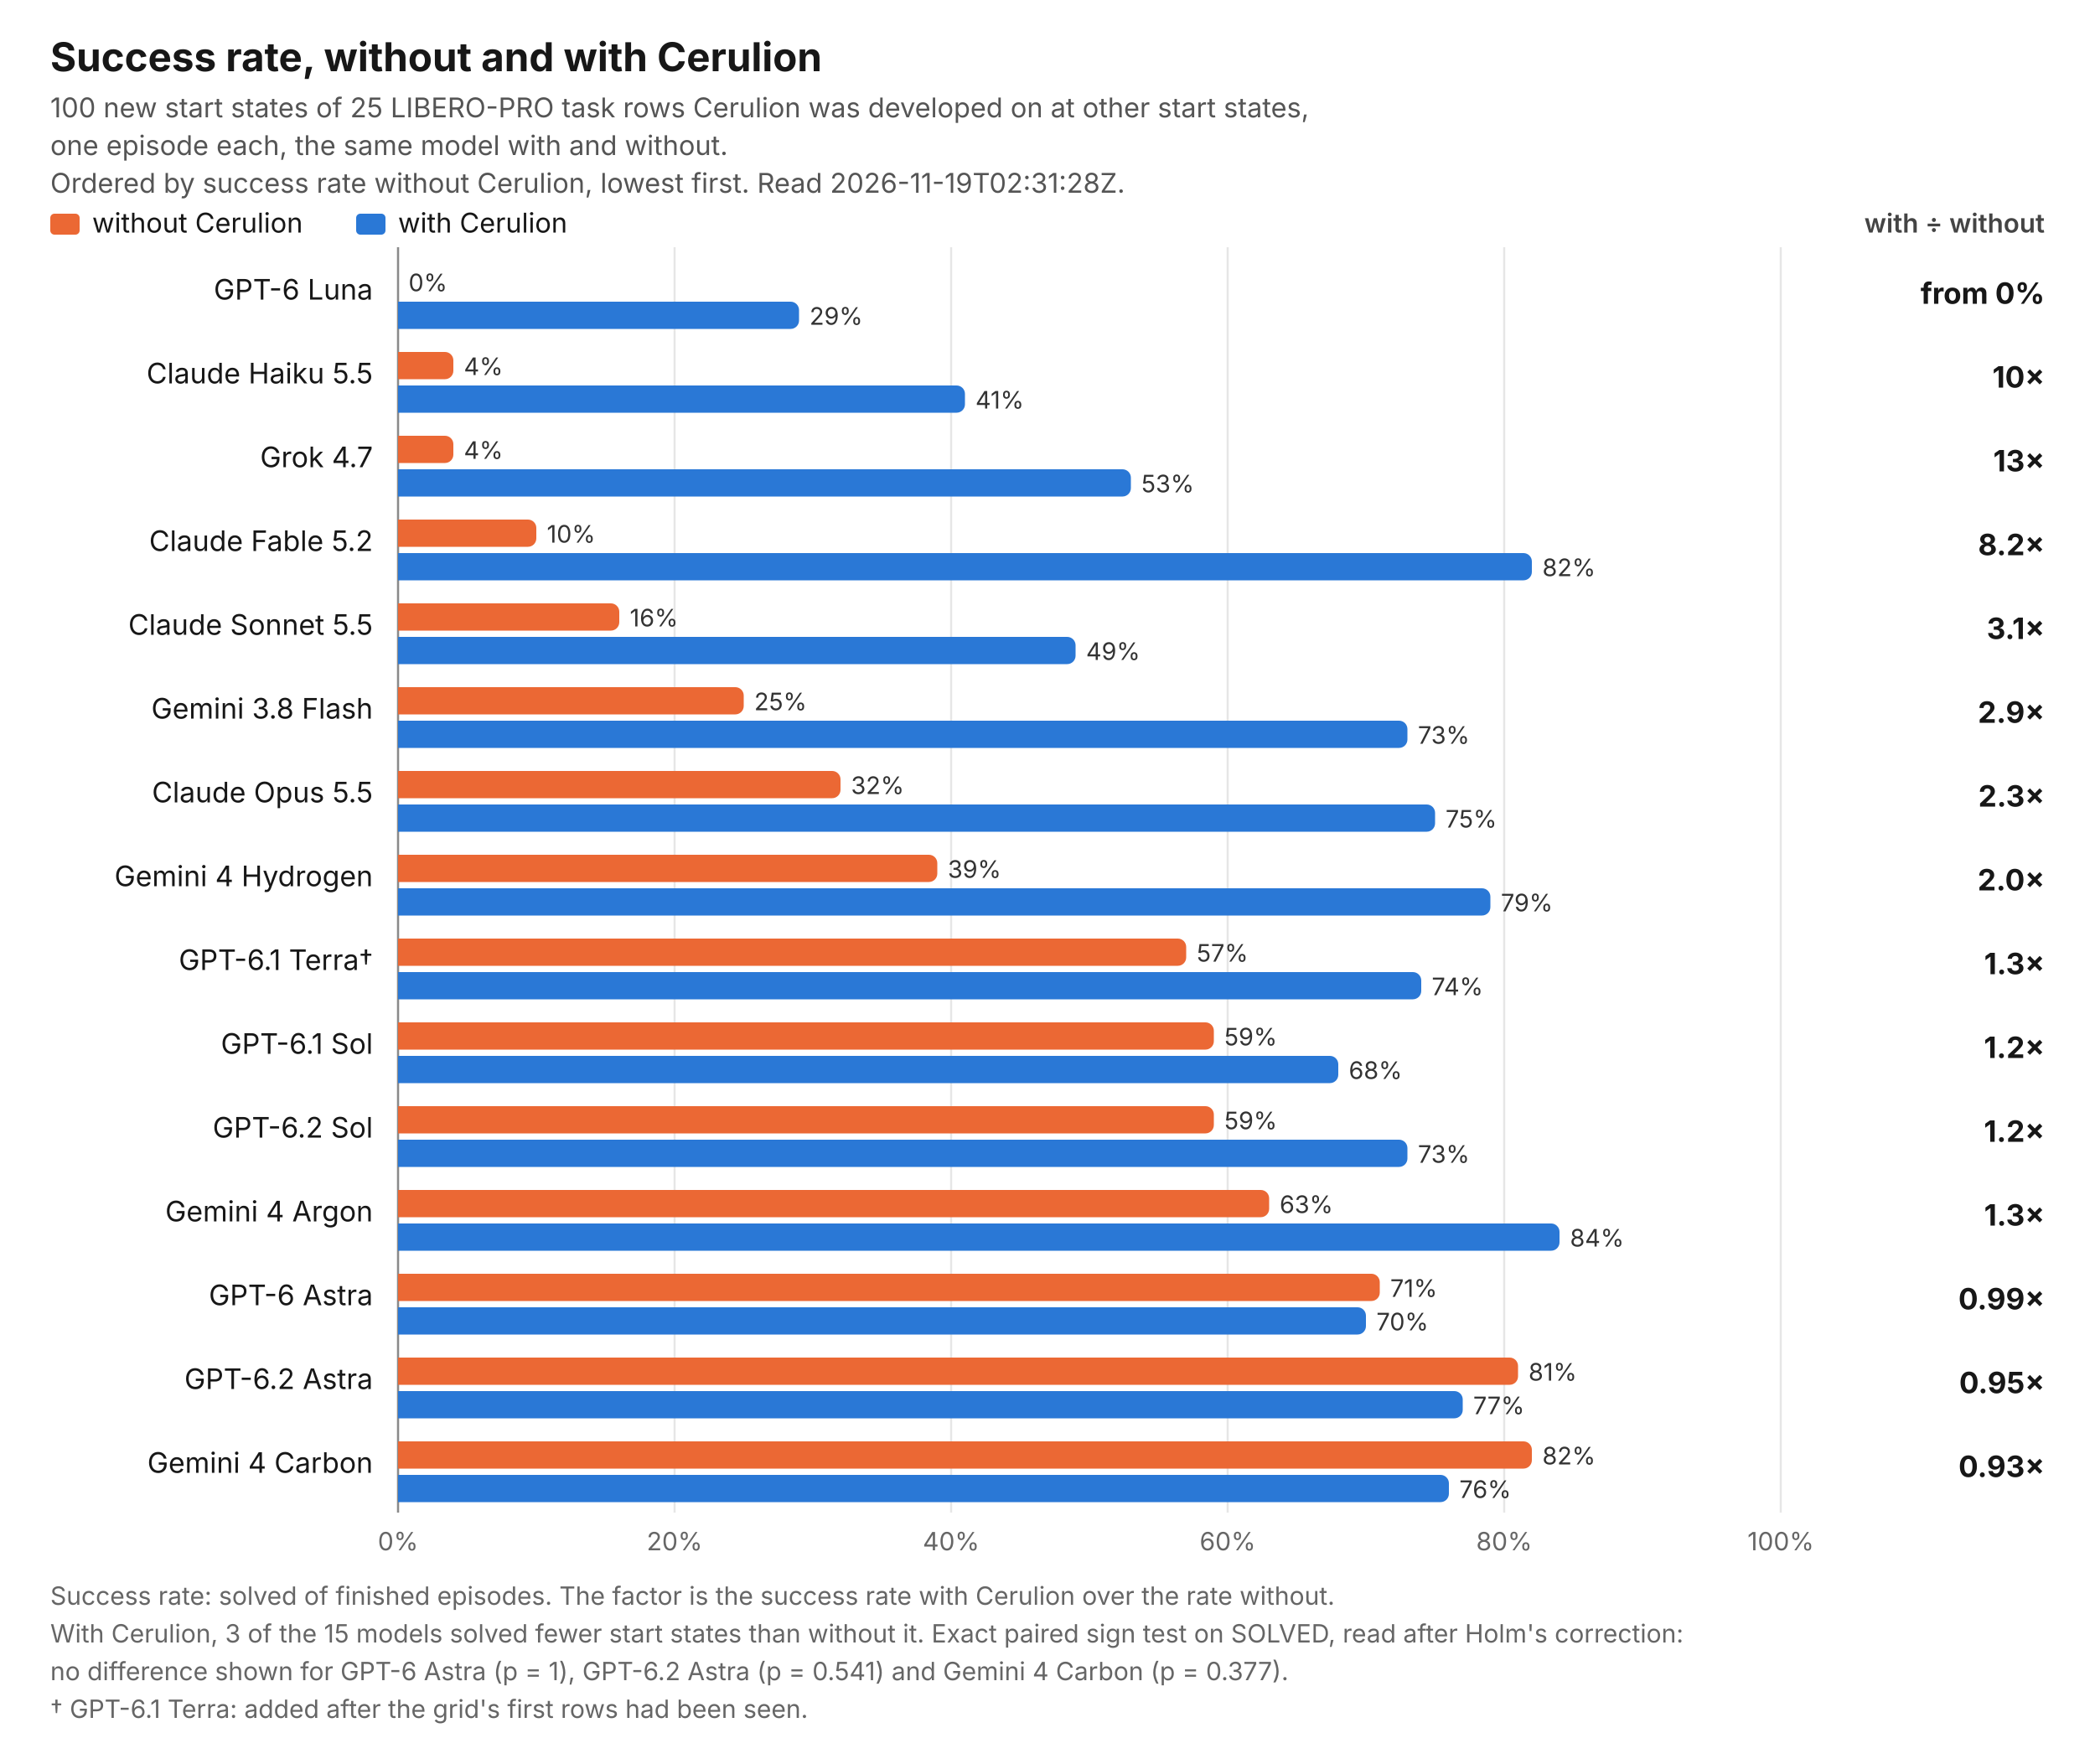
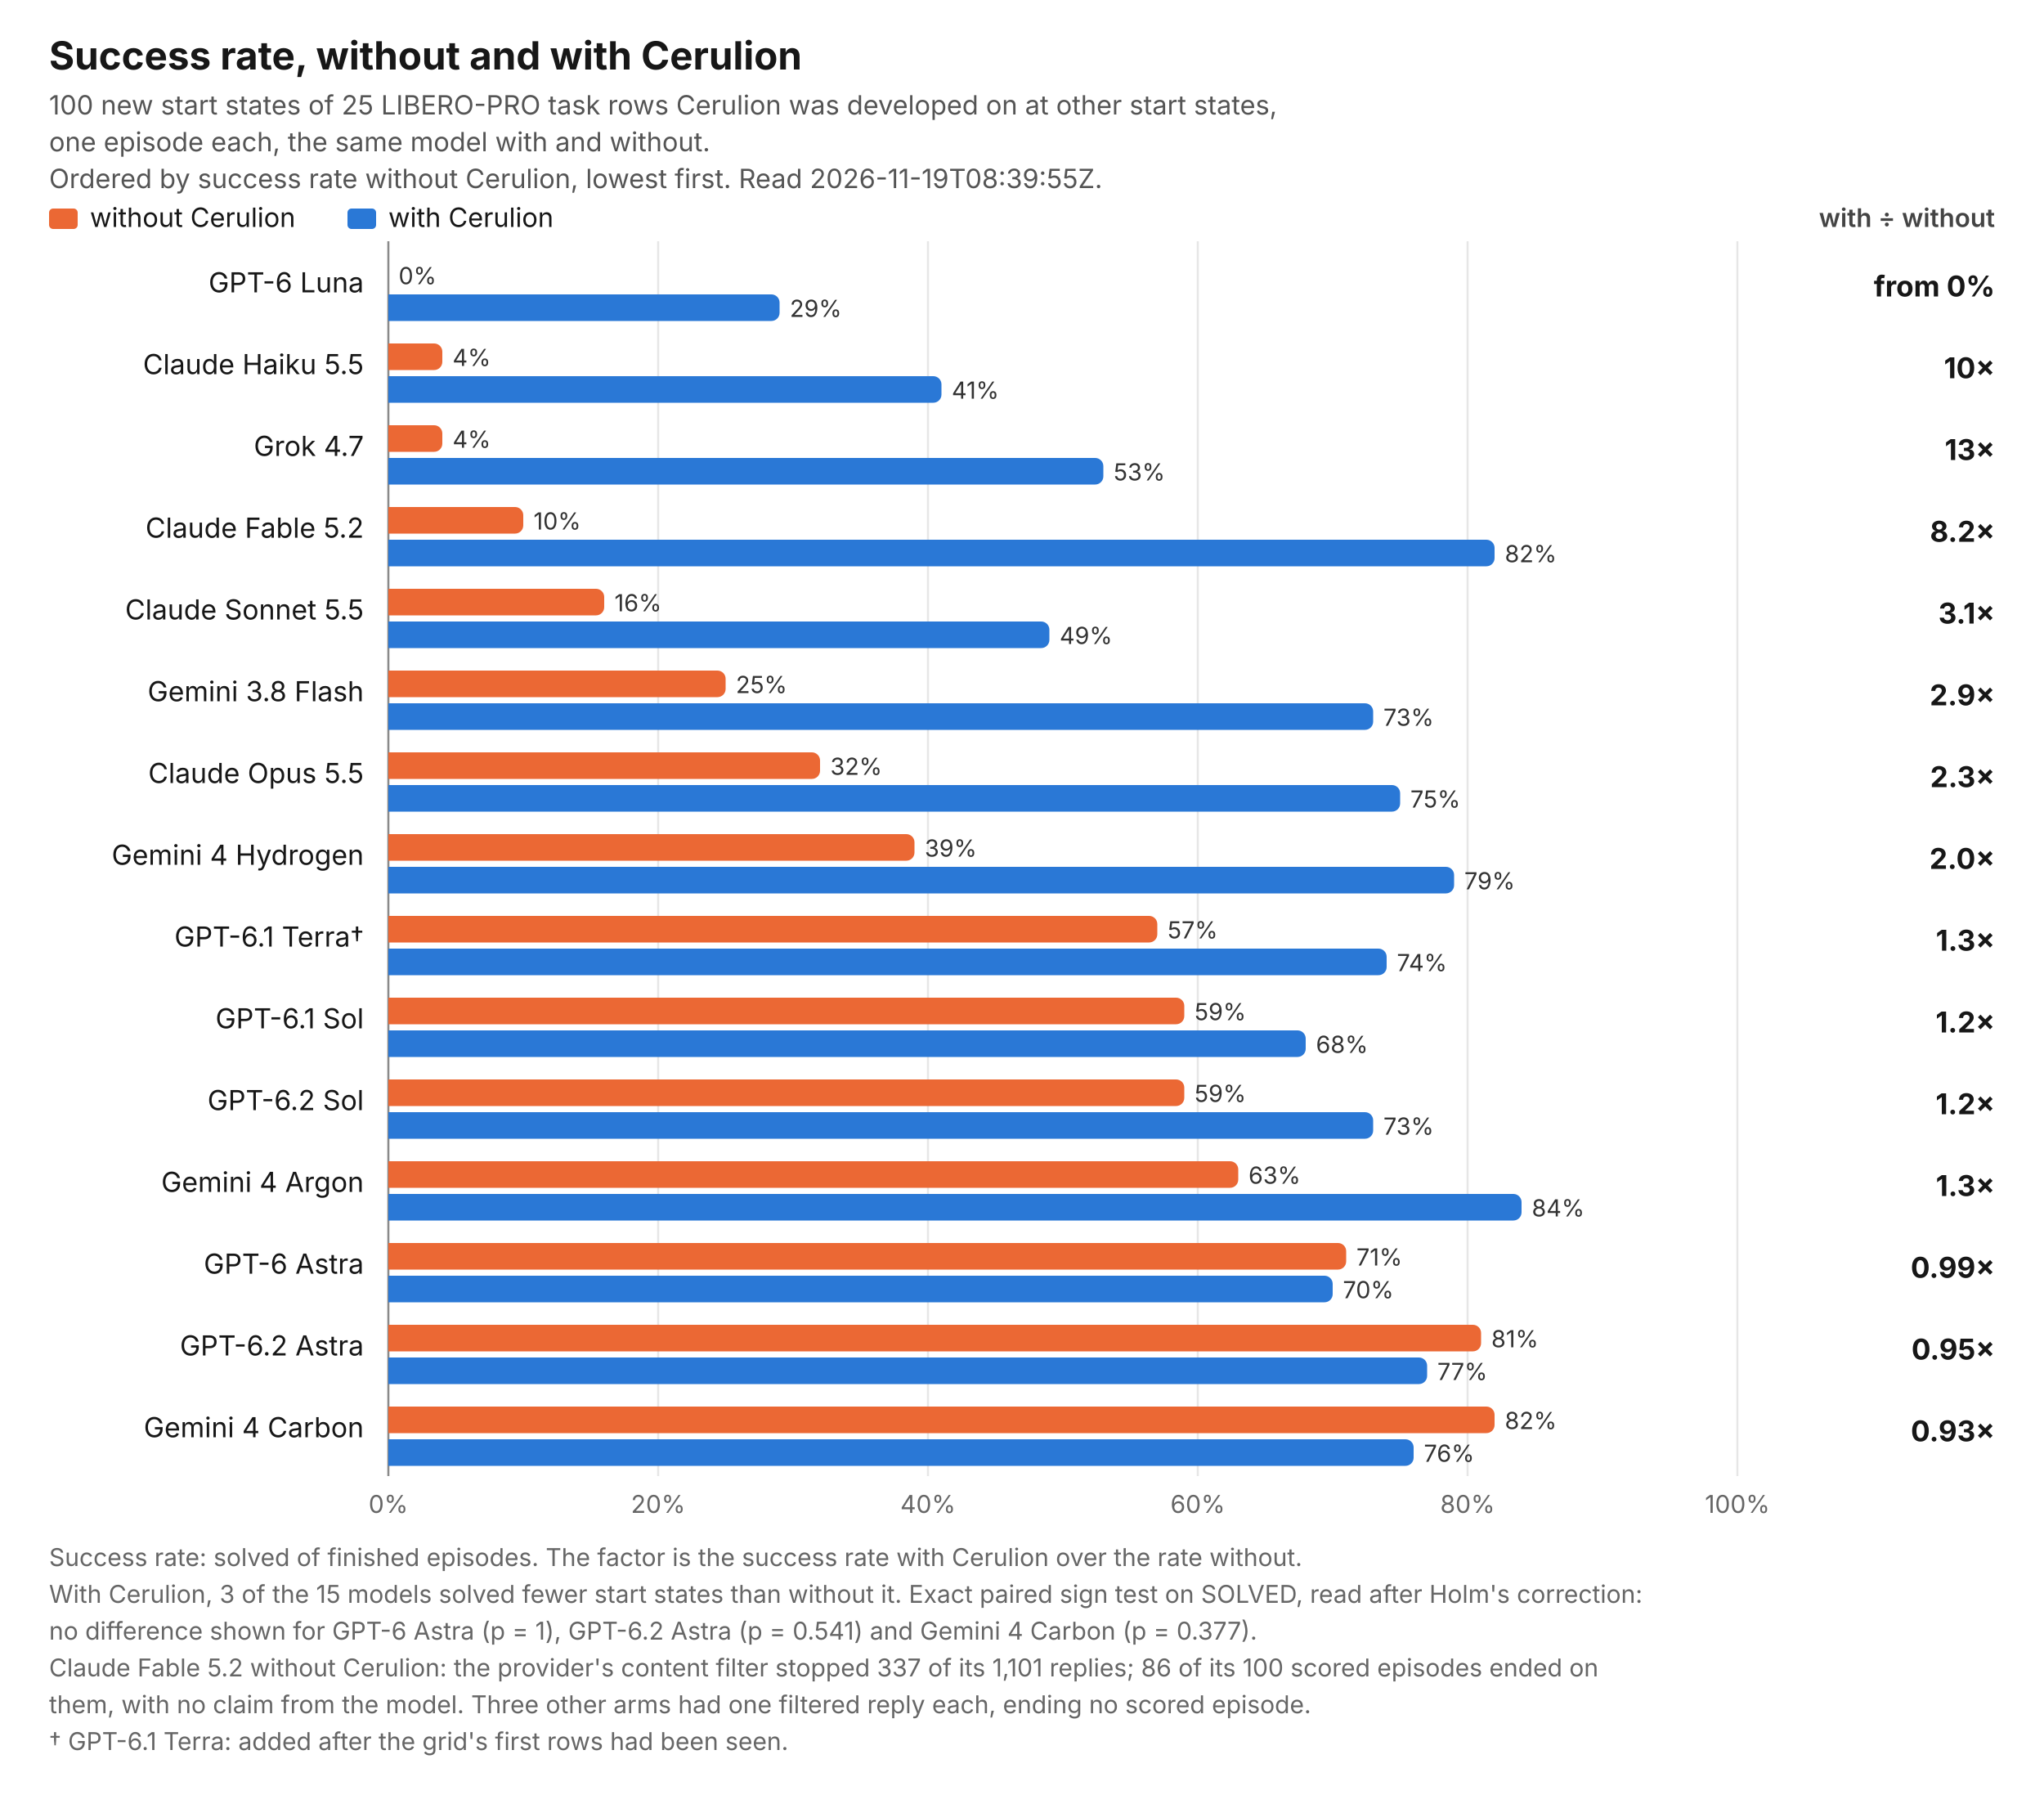
- <svg xmlns="http://www.w3.org/2000/svg" viewBox="0 0 1000 842" font-family="system-ui,-apple-system,Segoe UI,sans-serif" role="img" aria-label="Success rate, without and with Cerulion">
-   <rect width="1000" height="842" fill="#fff" />
+ <svg xmlns="http://www.w3.org/2000/svg" viewBox="0 0 1000 878" font-family="system-ui,-apple-system,Segoe UI,sans-serif" role="img" aria-label="Success rate, without and with Cerulion">
+   <rect width="1000" height="878" fill="#fff" />
  <text x="24" y="34" font-size="19" font-weight="650" fill="#171717">Success rate, without and with Cerulion</text>
  <text x="24" y="56" font-size="13" fill="#555">100 new start states of 25 LIBERO-PRO task rows Cerulion was developed on at other start states,</text>
  <text x="24" y="74" font-size="13" fill="#555">one episode each, the same model with and without.</text>
-   <text x="24" y="92" font-size="13" fill="#555">Ordered by success rate without Cerulion, lowest first. Read 2026-11-19T02:31:28Z.</text>
+   <text x="24" y="92" font-size="13" fill="#555">Ordered by success rate without Cerulion, lowest first. Read 2026-11-19T08:39:55Z.</text>
  <rect x="24" y="102" width="14" height="10" rx="2" fill="#eb6834" />
  <text x="44" y="111" font-size="13" fill="#171717">without Cerulion</text>
  <rect x="170" y="102" width="14" height="10" rx="2" fill="#2a78d6" />
  <text x="190" y="111" font-size="13" fill="#171717">with Cerulion</text>
  <text x="976" y="111" font-size="12.5" font-weight="600" fill="#444" text-anchor="end">with ÷ without</text>
  <line x1="190.0" y1="118" x2="190.0" y2="722" stroke="#e6e6e6" stroke-width="1" />
  <text x="190.0" y="740" font-size="12" fill="#666" text-anchor="middle">0%</text>
  <line x1="322.0" y1="118" x2="322.0" y2="722" stroke="#e6e6e6" stroke-width="1" />
  <text x="322.0" y="740" font-size="12" fill="#666" text-anchor="middle">20%</text>
  <line x1="454.0" y1="118" x2="454.0" y2="722" stroke="#e6e6e6" stroke-width="1" />
  <text x="454.0" y="740" font-size="12" fill="#666" text-anchor="middle">40%</text>
  <line x1="586.0" y1="118" x2="586.0" y2="722" stroke="#e6e6e6" stroke-width="1" />
  <text x="586.0" y="740" font-size="12" fill="#666" text-anchor="middle">60%</text>
  <line x1="718.0" y1="118" x2="718.0" y2="722" stroke="#e6e6e6" stroke-width="1" />
  <text x="718.0" y="740" font-size="12" fill="#666" text-anchor="middle">80%</text>
  <line x1="850.0" y1="118" x2="850.0" y2="722" stroke="#e6e6e6" stroke-width="1" />
  <text x="850.0" y="740" font-size="12" fill="#666" text-anchor="middle">100%</text>
  <line x1="190.0" y1="118" x2="190.0" y2="722" stroke="#8a8a8a" stroke-width="1" />
  <text x="178" y="143" font-size="13.5" fill="#171717" text-anchor="end">GPT-6 Luna</text>
  <text x="195.0" y="139" font-size="11.5" fill="#333">0%</text>
  <path d="M190.0,144 h187.4 a4,4 0 0 1 4,4 v5.0 a4,4 0 0 1 -4,4 h-187.4 z" fill="#2a78d6" />
  <text x="386.4" y="155" font-size="11.5" fill="#333">29%</text>
  <text x="976" y="145" font-size="14" font-weight="650" fill="#171717" text-anchor="end">from 0%</text>
  <text x="178" y="183" font-size="13.5" fill="#171717" text-anchor="end">Claude Haiku 5.5</text>
  <path d="M190.0,168 h22.4 a4,4 0 0 1 4,4 v5.0 a4,4 0 0 1 -4,4 h-22.4 z" fill="#eb6834" />
  <text x="221.4" y="179" font-size="11.5" fill="#333">4%</text>
  <path d="M190.0,184 h266.6 a4,4 0 0 1 4,4 v5.0 a4,4 0 0 1 -4,4 h-266.6 z" fill="#2a78d6" />
  <text x="465.6" y="195" font-size="11.5" fill="#333">41%</text>
  <text x="976" y="185" font-size="14" font-weight="650" fill="#171717" text-anchor="end">10×</text>
  <text x="178" y="223" font-size="13.5" fill="#171717" text-anchor="end">Grok 4.7</text>
  <path d="M190.0,208 h22.4 a4,4 0 0 1 4,4 v5.0 a4,4 0 0 1 -4,4 h-22.4 z" fill="#eb6834" />
  <text x="221.4" y="219" font-size="11.5" fill="#333">4%</text>
  <path d="M190.0,224 h345.8 a4,4 0 0 1 4,4 v5.0 a4,4 0 0 1 -4,4 h-345.8 z" fill="#2a78d6" />
  <text x="544.8" y="235" font-size="11.5" fill="#333">53%</text>
  <text x="976" y="225" font-size="14" font-weight="650" fill="#171717" text-anchor="end">13×</text>
  <text x="178" y="263" font-size="13.5" fill="#171717" text-anchor="end">Claude Fable 5.2</text>
  <path d="M190.0,248 h62.0 a4,4 0 0 1 4,4 v5.0 a4,4 0 0 1 -4,4 h-62.0 z" fill="#eb6834" />
  <text x="261.0" y="259" font-size="11.5" fill="#333">10%</text>
  <path d="M190.0,264 h537.2 a4,4 0 0 1 4,4 v5.0 a4,4 0 0 1 -4,4 h-537.2 z" fill="#2a78d6" />
  <text x="736.2" y="275" font-size="11.5" fill="#333">82%</text>
  <text x="976" y="265" font-size="14" font-weight="650" fill="#171717" text-anchor="end">8.2×</text>
  <text x="178" y="303" font-size="13.5" fill="#171717" text-anchor="end">Claude Sonnet 5.5</text>
  <path d="M190.0,288 h101.6 a4,4 0 0 1 4,4 v5.0 a4,4 0 0 1 -4,4 h-101.6 z" fill="#eb6834" />
  <text x="300.6" y="299" font-size="11.5" fill="#333">16%</text>
  <path d="M190.0,304 h319.4 a4,4 0 0 1 4,4 v5.0 a4,4 0 0 1 -4,4 h-319.4 z" fill="#2a78d6" />
  <text x="518.4" y="315" font-size="11.5" fill="#333">49%</text>
  <text x="976" y="305" font-size="14" font-weight="650" fill="#171717" text-anchor="end">3.1×</text>
  <text x="178" y="343" font-size="13.5" fill="#171717" text-anchor="end">Gemini 3.8 Flash</text>
  <path d="M190.0,328 h161.0 a4,4 0 0 1 4,4 v5.0 a4,4 0 0 1 -4,4 h-161.0 z" fill="#eb6834" />
  <text x="360.0" y="339" font-size="11.5" fill="#333">25%</text>
  <path d="M190.0,344 h477.8 a4,4 0 0 1 4,4 v5.0 a4,4 0 0 1 -4,4 h-477.8 z" fill="#2a78d6" />
  <text x="676.8" y="355" font-size="11.5" fill="#333">73%</text>
  <text x="976" y="345" font-size="14" font-weight="650" fill="#171717" text-anchor="end">2.9×</text>
  <text x="178" y="383" font-size="13.5" fill="#171717" text-anchor="end">Claude Opus 5.5</text>
  <path d="M190.0,368 h207.2 a4,4 0 0 1 4,4 v5.0 a4,4 0 0 1 -4,4 h-207.2 z" fill="#eb6834" />
  <text x="406.2" y="379" font-size="11.5" fill="#333">32%</text>
  <path d="M190.0,384 h491.0 a4,4 0 0 1 4,4 v5.0 a4,4 0 0 1 -4,4 h-491.0 z" fill="#2a78d6" />
  <text x="690.0" y="395" font-size="11.5" fill="#333">75%</text>
  <text x="976" y="385" font-size="14" font-weight="650" fill="#171717" text-anchor="end">2.3×</text>
  <text x="178" y="423" font-size="13.5" fill="#171717" text-anchor="end">Gemini 4 Hydrogen</text>
  <path d="M190.0,408 h253.4 a4,4 0 0 1 4,4 v5.0 a4,4 0 0 1 -4,4 h-253.4 z" fill="#eb6834" />
  <text x="452.4" y="419" font-size="11.5" fill="#333">39%</text>
  <path d="M190.0,424 h517.4 a4,4 0 0 1 4,4 v5.0 a4,4 0 0 1 -4,4 h-517.4 z" fill="#2a78d6" />
  <text x="716.4" y="435" font-size="11.5" fill="#333">79%</text>
  <text x="976" y="425" font-size="14" font-weight="650" fill="#171717" text-anchor="end">2.0×</text>
  <text x="178" y="463" font-size="13.5" fill="#171717" text-anchor="end">GPT-6.1 Terra†</text>
  <path d="M190.0,448 h372.2 a4,4 0 0 1 4,4 v5.0 a4,4 0 0 1 -4,4 h-372.2 z" fill="#eb6834" />
  <text x="571.2" y="459" font-size="11.5" fill="#333">57%</text>
  <path d="M190.0,464 h484.4 a4,4 0 0 1 4,4 v5.0 a4,4 0 0 1 -4,4 h-484.4 z" fill="#2a78d6" />
  <text x="683.4" y="475" font-size="11.5" fill="#333">74%</text>
  <text x="976" y="465" font-size="14" font-weight="650" fill="#171717" text-anchor="end">1.3×</text>
  <text x="178" y="503" font-size="13.5" fill="#171717" text-anchor="end">GPT-6.1 Sol</text>
  <path d="M190.0,488 h385.4 a4,4 0 0 1 4,4 v5.0 a4,4 0 0 1 -4,4 h-385.4 z" fill="#eb6834" />
  <text x="584.4" y="499" font-size="11.5" fill="#333">59%</text>
  <path d="M190.0,504 h444.8 a4,4 0 0 1 4,4 v5.0 a4,4 0 0 1 -4,4 h-444.8 z" fill="#2a78d6" />
  <text x="643.8" y="515" font-size="11.5" fill="#333">68%</text>
  <text x="976" y="505" font-size="14" font-weight="650" fill="#171717" text-anchor="end">1.2×</text>
  <text x="178" y="543" font-size="13.5" fill="#171717" text-anchor="end">GPT-6.2 Sol</text>
  <path d="M190.0,528 h385.4 a4,4 0 0 1 4,4 v5.0 a4,4 0 0 1 -4,4 h-385.4 z" fill="#eb6834" />
  <text x="584.4" y="539" font-size="11.5" fill="#333">59%</text>
  <path d="M190.0,544 h477.8 a4,4 0 0 1 4,4 v5.0 a4,4 0 0 1 -4,4 h-477.8 z" fill="#2a78d6" />
  <text x="676.8" y="555" font-size="11.5" fill="#333">73%</text>
  <text x="976" y="545" font-size="14" font-weight="650" fill="#171717" text-anchor="end">1.2×</text>
  <text x="178" y="583" font-size="13.5" fill="#171717" text-anchor="end">Gemini 4 Argon</text>
  <path d="M190.0,568 h411.8 a4,4 0 0 1 4,4 v5.0 a4,4 0 0 1 -4,4 h-411.8 z" fill="#eb6834" />
  <text x="610.8" y="579" font-size="11.5" fill="#333">63%</text>
  <path d="M190.0,584 h550.4 a4,4 0 0 1 4,4 v5.0 a4,4 0 0 1 -4,4 h-550.4 z" fill="#2a78d6" />
  <text x="749.4" y="595" font-size="11.5" fill="#333">84%</text>
  <text x="976" y="585" font-size="14" font-weight="650" fill="#171717" text-anchor="end">1.3×</text>
  <text x="178" y="623" font-size="13.5" fill="#171717" text-anchor="end">GPT-6 Astra</text>
  <path d="M190.0,608 h464.6 a4,4 0 0 1 4,4 v5.0 a4,4 0 0 1 -4,4 h-464.6 z" fill="#eb6834" />
  <text x="663.6" y="619" font-size="11.5" fill="#333">71%</text>
  <path d="M190.0,624 h458.0 a4,4 0 0 1 4,4 v5.0 a4,4 0 0 1 -4,4 h-458.0 z" fill="#2a78d6" />
  <text x="657.0" y="635" font-size="11.5" fill="#333">70%</text>
  <text x="976" y="625" font-size="14" font-weight="650" fill="#171717" text-anchor="end">0.99×</text>
  <text x="178" y="663" font-size="13.5" fill="#171717" text-anchor="end">GPT-6.2 Astra</text>
  <path d="M190.0,648 h530.6 a4,4 0 0 1 4,4 v5.0 a4,4 0 0 1 -4,4 h-530.6 z" fill="#eb6834" />
  <text x="729.6" y="659" font-size="11.5" fill="#333">81%</text>
  <path d="M190.0,664 h504.2 a4,4 0 0 1 4,4 v5.0 a4,4 0 0 1 -4,4 h-504.2 z" fill="#2a78d6" />
  <text x="703.2" y="675" font-size="11.5" fill="#333">77%</text>
  <text x="976" y="665" font-size="14" font-weight="650" fill="#171717" text-anchor="end">0.95×</text>
  <text x="178" y="703" font-size="13.5" fill="#171717" text-anchor="end">Gemini 4 Carbon</text>
  <path d="M190.0,688 h537.2 a4,4 0 0 1 4,4 v5.0 a4,4 0 0 1 -4,4 h-537.2 z" fill="#eb6834" />
  <text x="736.2" y="699" font-size="11.5" fill="#333">82%</text>
  <path d="M190.0,704 h497.6 a4,4 0 0 1 4,4 v5.0 a4,4 0 0 1 -4,4 h-497.6 z" fill="#2a78d6" />
  <text x="696.6" y="715" font-size="11.5" fill="#333">76%</text>
  <text x="976" y="705" font-size="14" font-weight="650" fill="#171717" text-anchor="end">0.93×</text>
  <text x="24" y="766" font-size="12" fill="#666">Success rate: solved of finished episodes. The factor is the success rate with Cerulion over the rate without.</text>
  <text x="24" y="784" font-size="12" fill="#666">With Cerulion, 3 of the 15 models solved fewer start states than without it. Exact paired sign test on SOLVED, read after Holm's correction:</text>
  <text x="24" y="802" font-size="12" fill="#666">no difference shown for GPT-6 Astra (p = 1), GPT-6.2 Astra (p = 0.541) and Gemini 4 Carbon (p = 0.377).</text>
-   <text x="24" y="820" font-size="12" fill="#666">† GPT-6.1 Terra: added after the grid's first rows had been seen.</text>
+   <text x="24" y="820" font-size="12" fill="#666">Claude Fable 5.2 without Cerulion: the provider's content filter stopped 337 of its 1,101 replies; 86 of its 100 scored episodes ended on</text>
+   <text x="24" y="838" font-size="12" fill="#666">them, with no claim from the model. Three other arms had one filtered reply each, ending no scored episode.</text>
+   <text x="24" y="856" font-size="12" fill="#666">† GPT-6.1 Terra: added after the grid's first rows had been seen.</text>
</svg>
